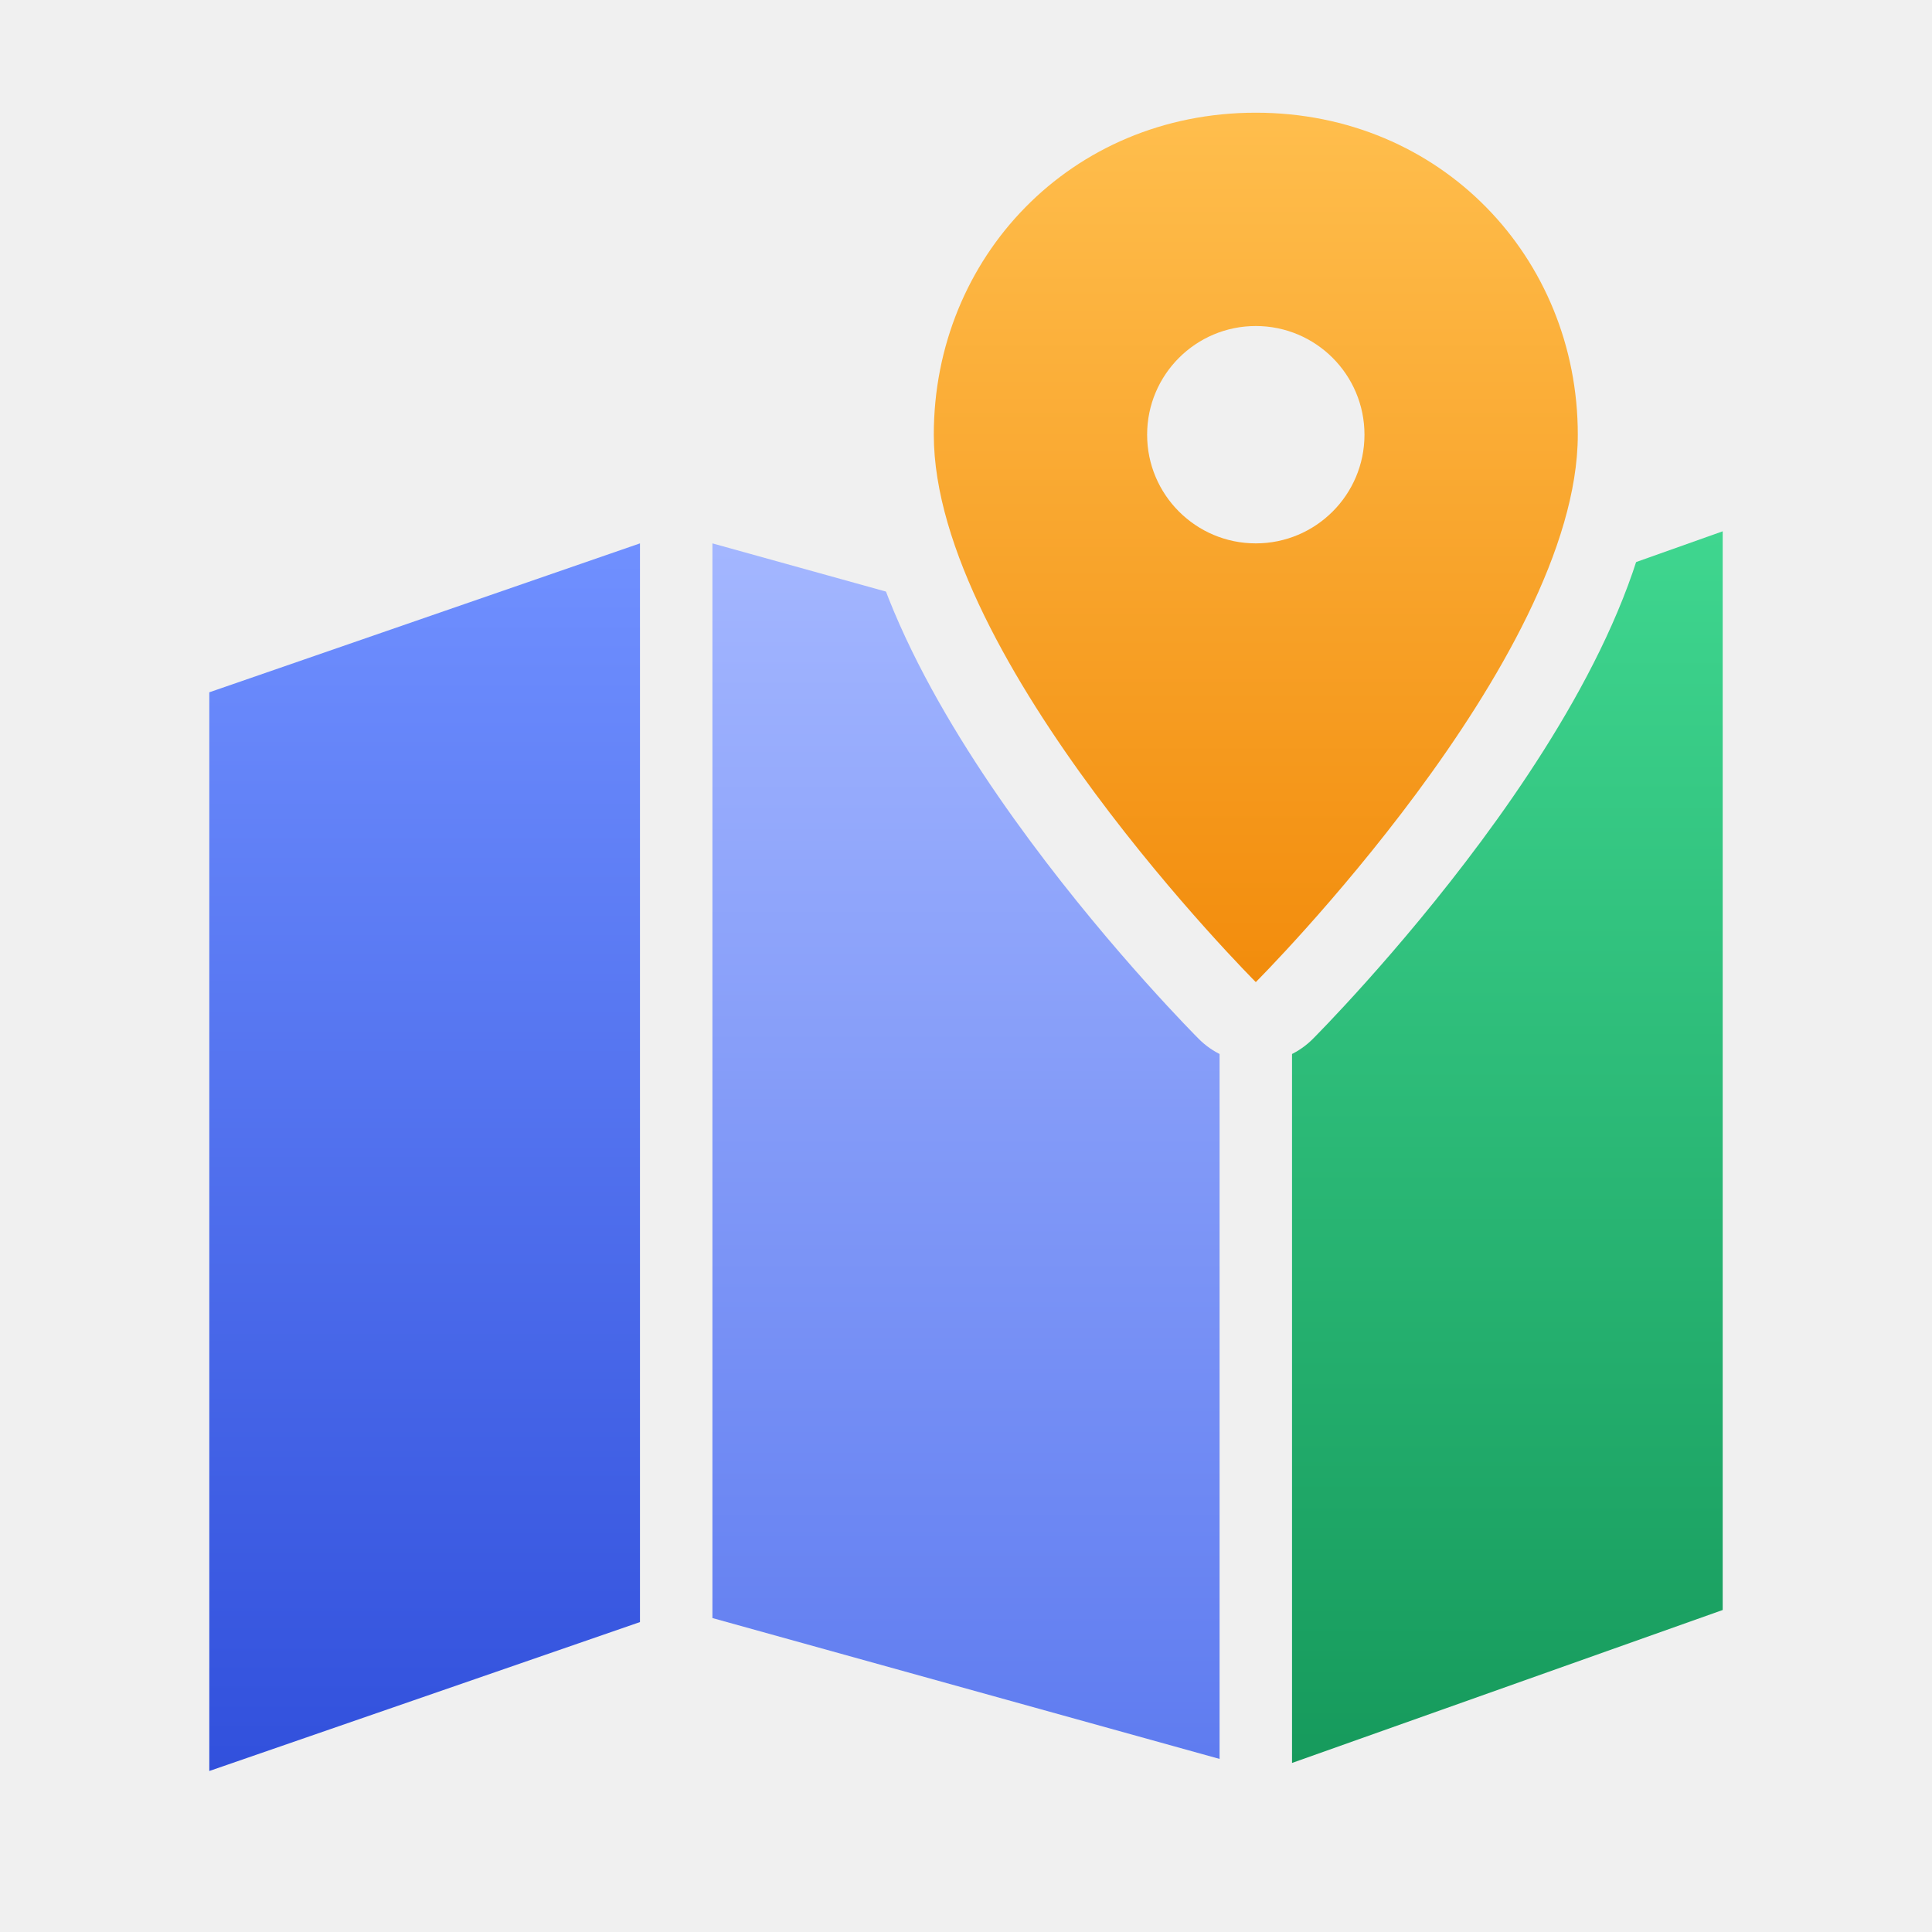
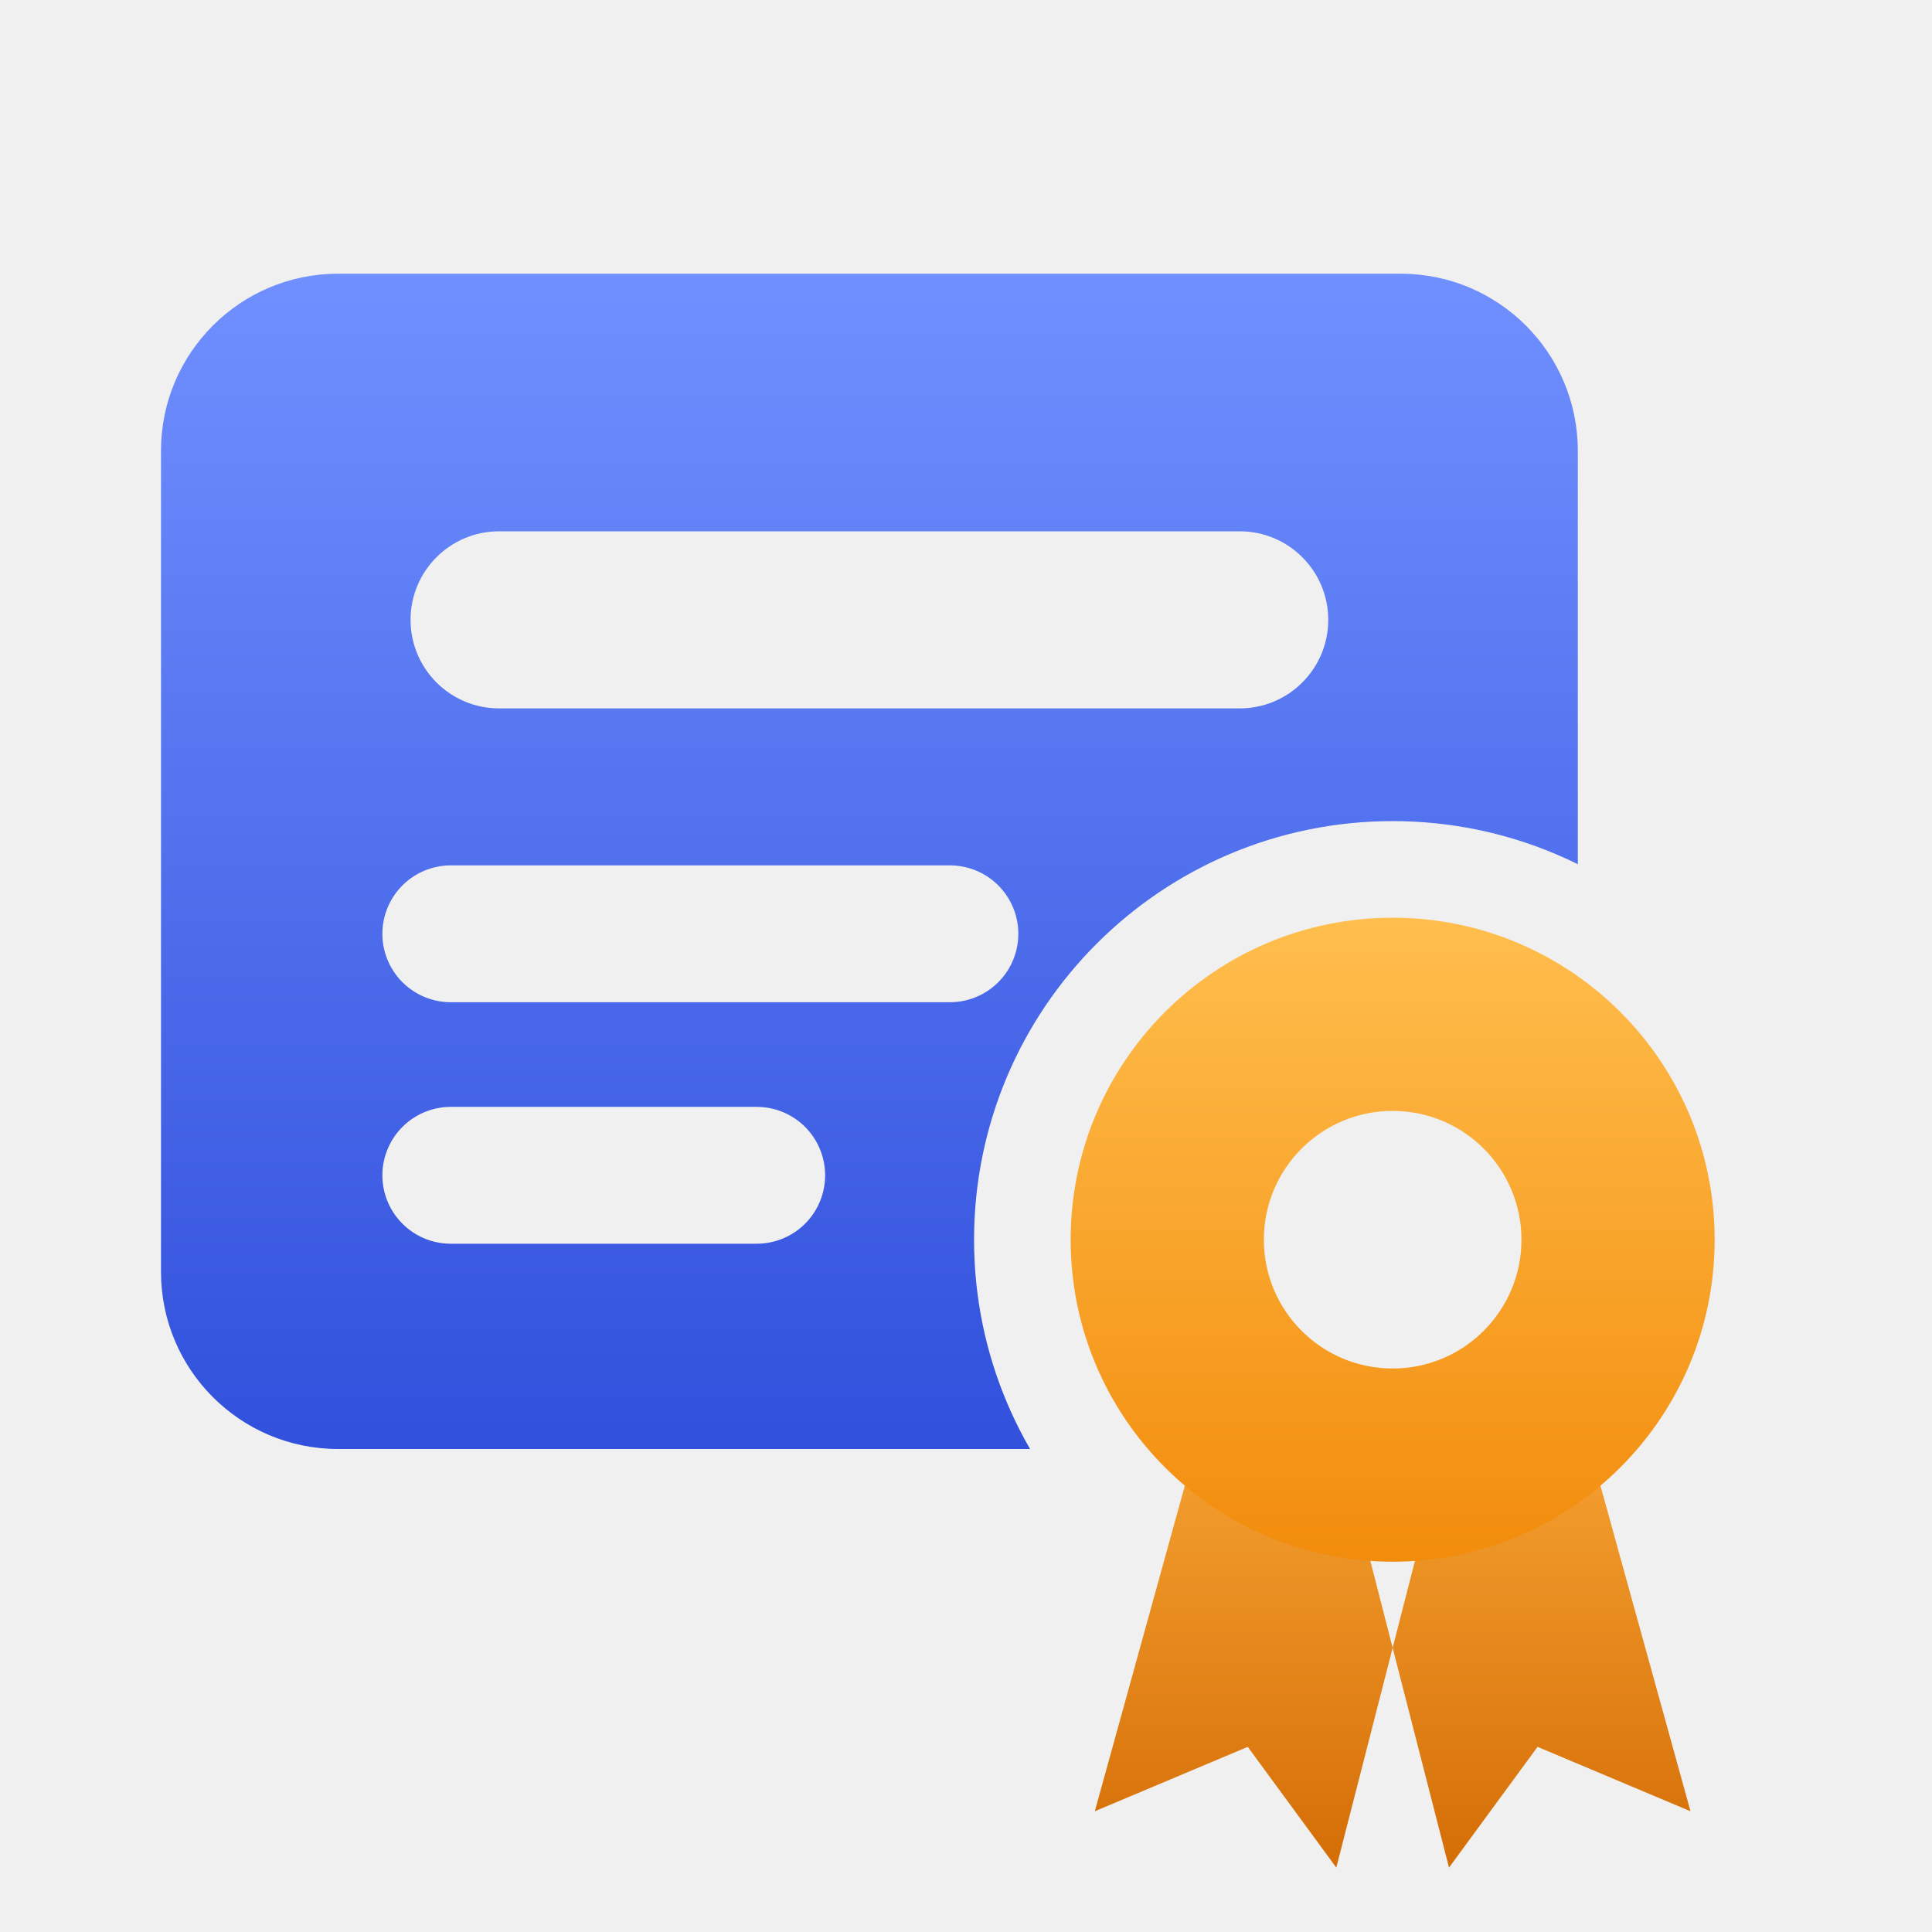
<svg xmlns="http://www.w3.org/2000/svg" viewBox="0 0 24 24">
  <defs>
    <linearGradient id="az" x1="0" y1="0" x2="0" y2="1">
      <stop offset="0" stop-color="#7090ff" />
      <stop offset="1" stop-color="#3150dc" />
    </linearGradient>
-     <linearGradient id="az3" x1="0" y1="0" x2="0" y2="1">
-       <stop offset="0" stop-color="#a3b6ff" />
-       <stop offset="1" stop-color="#5f7cf0" />
-     </linearGradient>
-     <linearGradient id="ve" x1="0" y1="0" x2="0" y2="1">
-       <stop offset="0" stop-color="#3fd68f" />
-       <stop offset="1" stop-color="#169a5c" />
-     </linearGradient>
    <linearGradient id="la" x1="0" y1="0" x2="0" y2="1">
      <stop offset="0" stop-color="#ffbe4d" />
      <stop offset="1" stop-color="#f28c0c" />
    </linearGradient>
+     <linearGradient id="la2" x1="0" y1="0" x2="0" y2="1">
+       <stop offset="0" stop-color="#f6a232" />
+       <stop offset="1" stop-color="#d46d06" />
+     </linearGradient>
    <mask id="m" maskUnits="userSpaceOnUse" x="0" y="0" width="24" height="24">
      <rect width="24" height="24" fill="#fff" />
-       <path d="M15.6 1.4 C13.3 1.4 11.6 3.2 11.6 5.4 C11.6 8.2 15.6 12.2 15.6 12.2 C15.6 12.2 19.6 8.2 19.6 5.4 C19.6 3.2 17.9 1.4 15.6 1.4 Z" fill="#000" stroke="#000" stroke-width="2" stroke-linejoin="round" />
+       <rect x="5.1" y="6.6" width="11.4" height="2.2" rx="1.1" fill="#000" />
+       <path d="M5.6 11.6 H11.8 M5.6 14.6 H9.4" stroke="#000" stroke-width="1.7" stroke-linecap="round" />
+       <circle cx="17.3" cy="15.4" r="4" fill="#000" stroke="#000" stroke-width="2.4" />
+       <path d="M14.9 17.8 L13.6 22.5 L15.5 21.7 L16.6 23.2 L17.6 19.3 Z M19.7 17.8 L21 22.5 L19.1 21.7 L18 23.2 L17 19.3 Z" fill="#000" stroke="#000" stroke-width="2.4" stroke-linejoin="round" />
    </mask>
-     <mask id="mp" maskUnits="userSpaceOnUse" x="0" y="0" width="24" height="24">
+     <mask id="mm" maskUnits="userSpaceOnUse" x="0" y="0" width="24" height="24">
      <rect width="24" height="24" fill="#fff" />
-       <circle cx="15.6" cy="5.4" r="1.35" fill="#000" />
+       <circle cx="17.3" cy="15.4" r="1.6" fill="#000" />
    </mask>
  </defs>
-   <g mask="url(#m)">
-     <path d="M2.6 8.6 L7.95 6.75 V20.15 L2.6 22 Z" fill="url(#az)" />
-     <path d="M8.85 6.75 L15.15 8.5 V21.85 L8.85 20.1 Z" fill="url(#az3)" />
-     <path d="M16.05 8.5 L21.4 6.6 V20 L16.05 21.9 Z" fill="url(#ve)" />
-   </g>
-   <path d="M15.6 1.4 C13.3 1.4 11.6 3.2 11.6 5.4 C11.6 8.2 15.6 12.2 15.6 12.2 C15.6 12.2 19.6 8.2 19.6 5.4 C19.6 3.2 17.9 1.4 15.6 1.4 Z" fill="url(#la)" mask="url(#mp)" />
+   <rect x="2" y="3.4" width="17.6" height="14.6" rx="2.2" fill="url(#az)" mask="url(#m)" />
+   <path d="M14.9 17.8 L13.6 22.5 L15.5 21.7 L16.6 23.2 L17.6 19.3 Z M19.7 17.8 L21 22.5 L19.1 21.7 L18 23.2 L17 19.3 Z" fill="url(#la2)" />
+   <circle cx="17.3" cy="15.4" r="4" fill="url(#la)" mask="url(#mm)" />
</svg>
